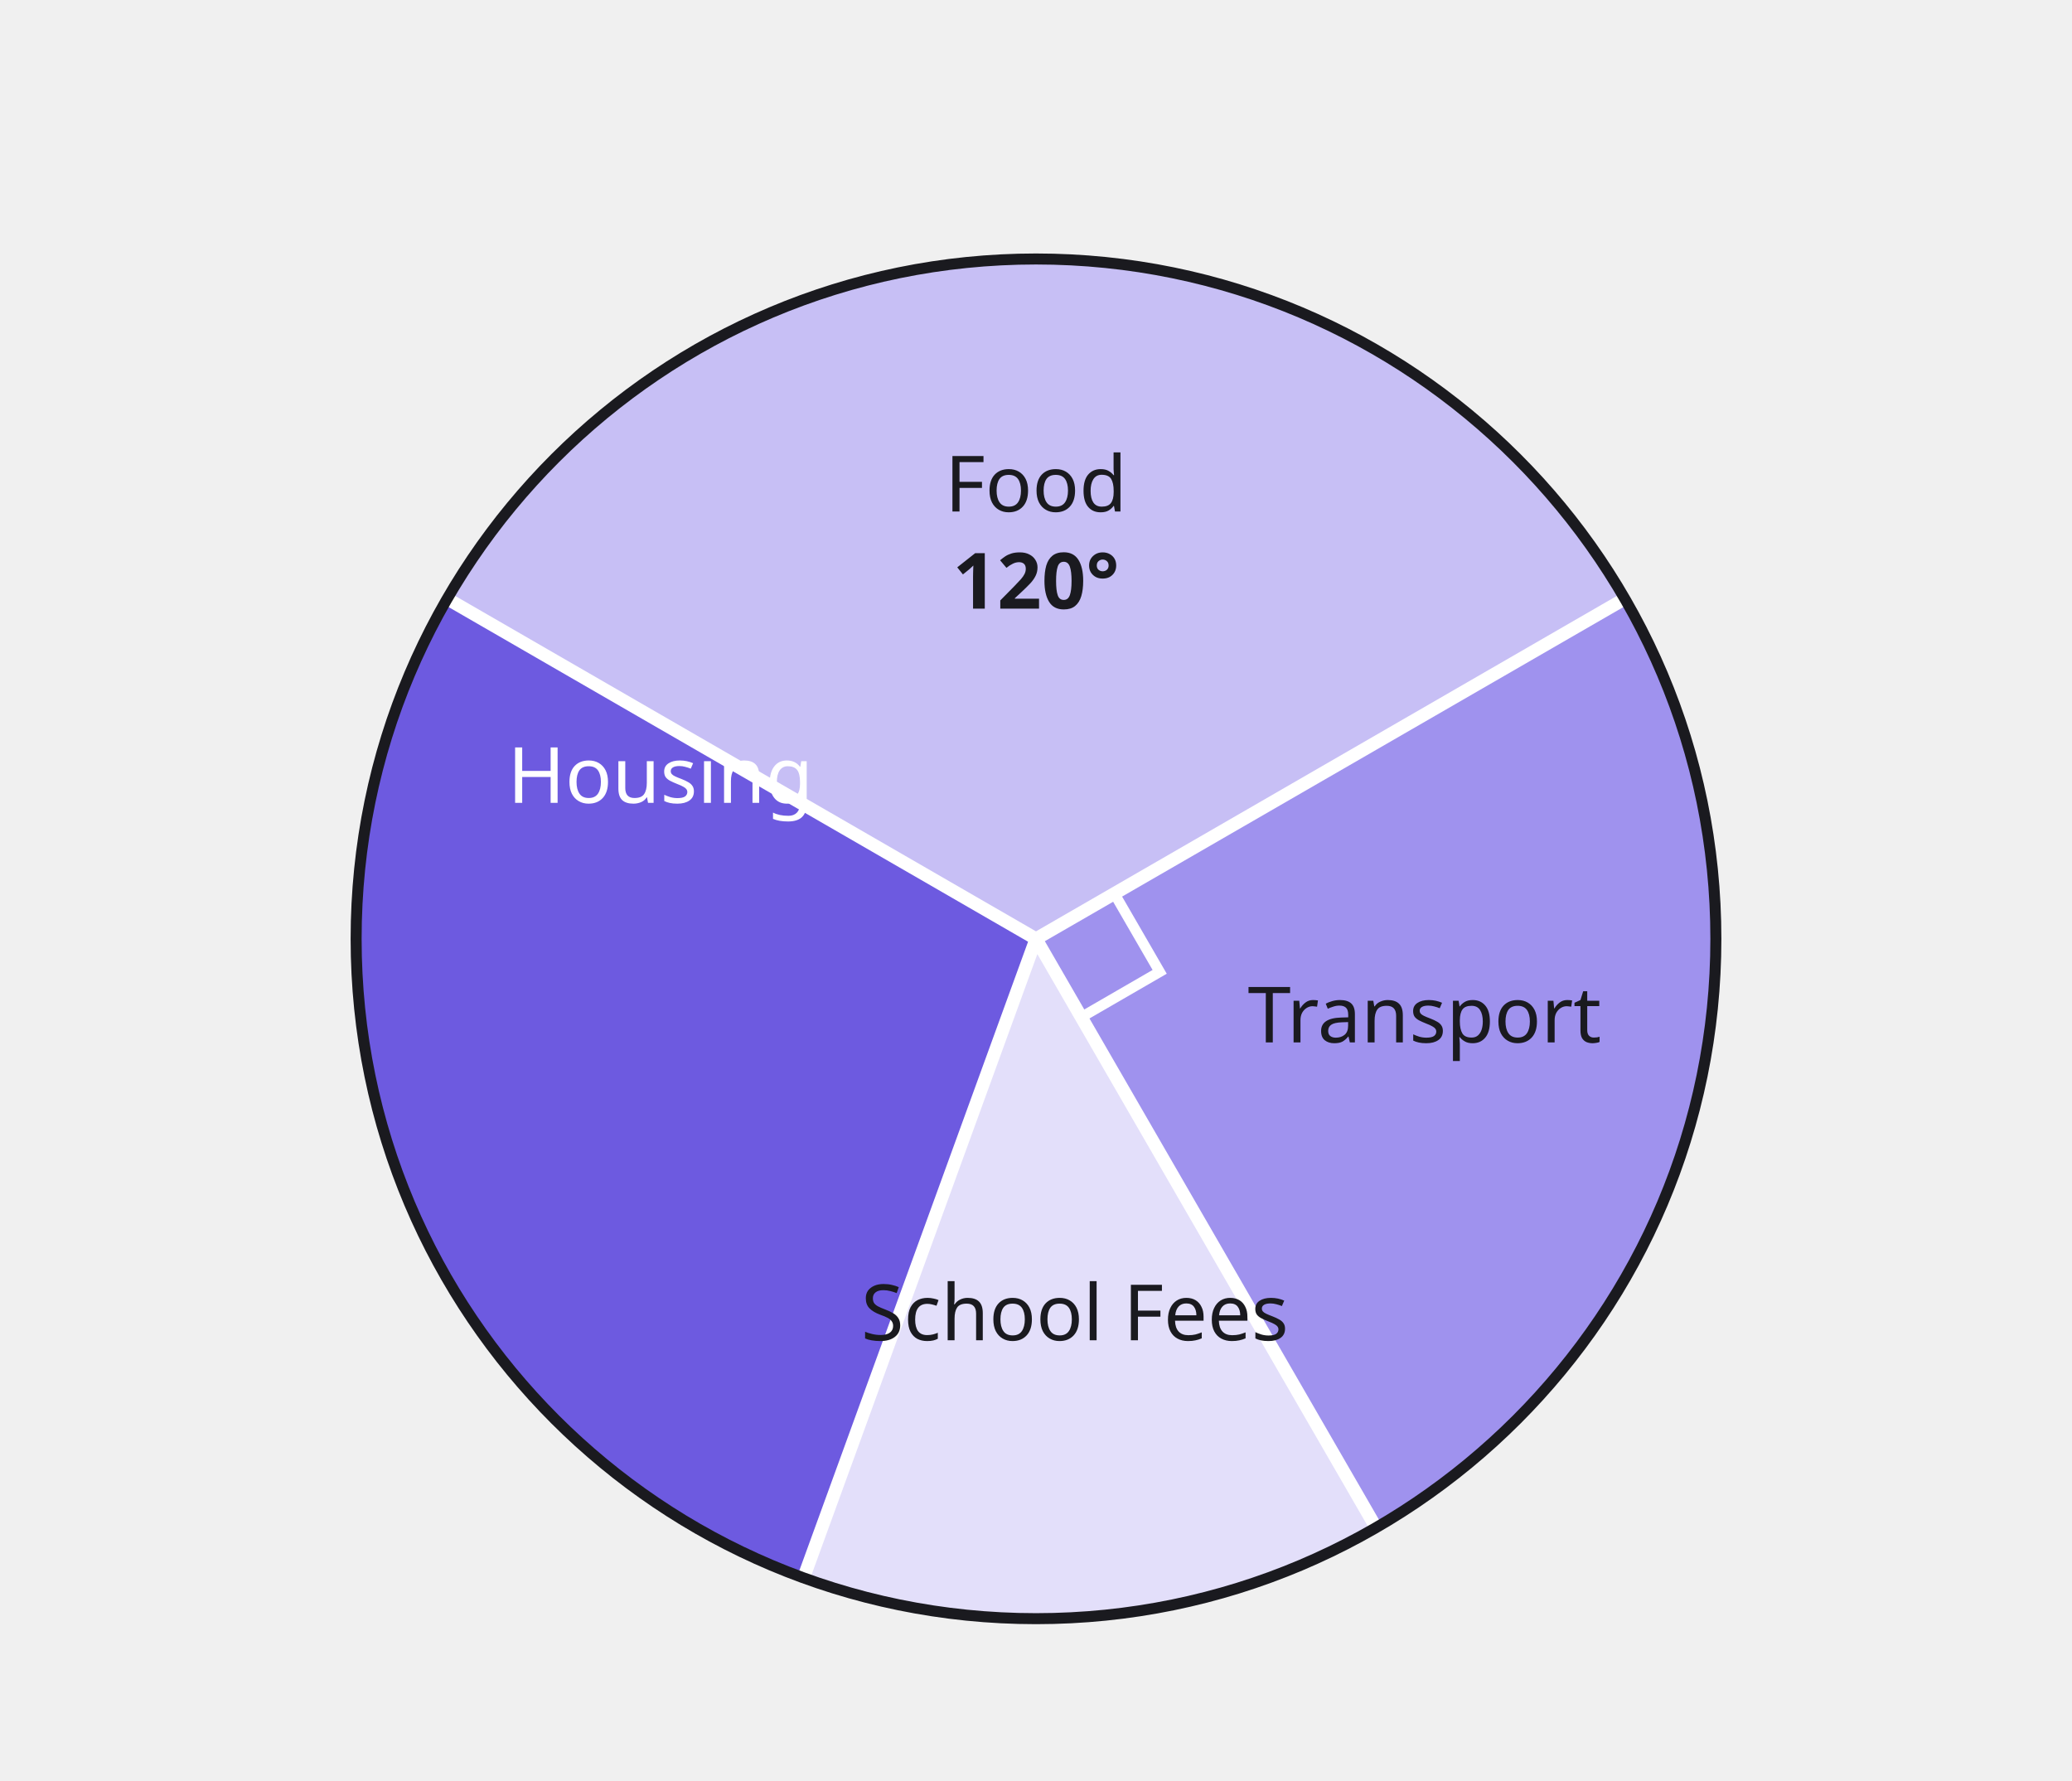
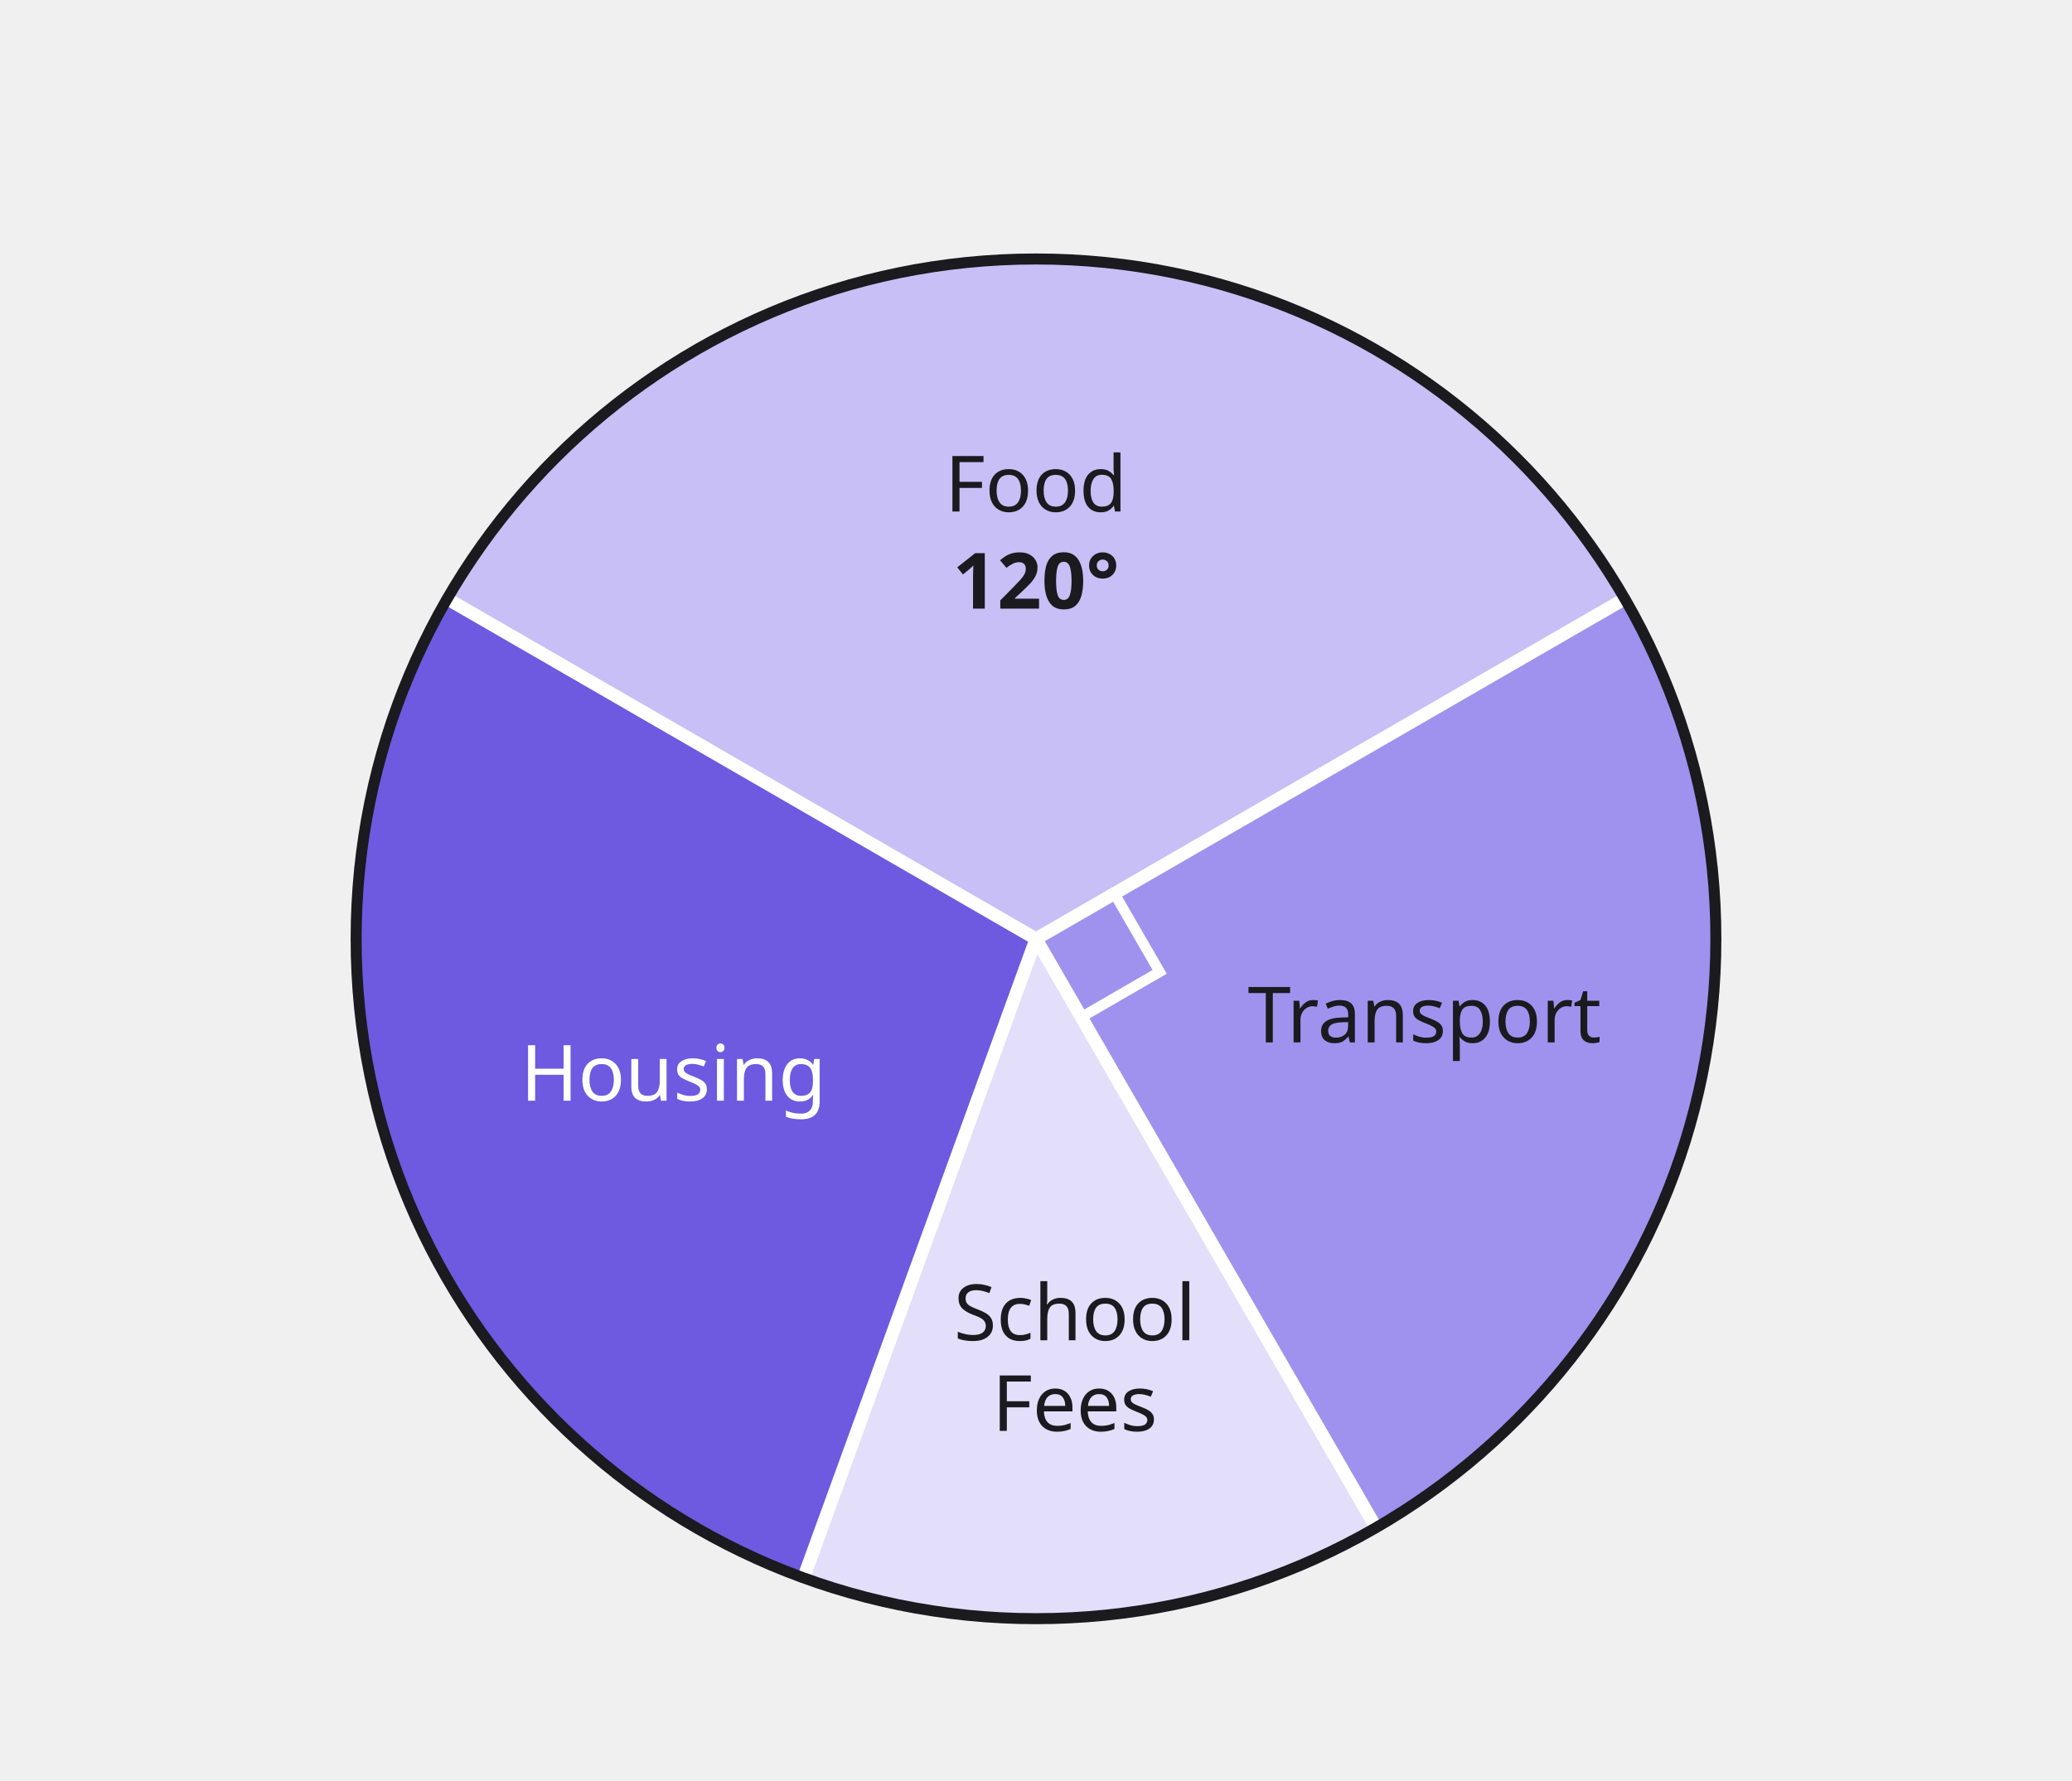
<svg xmlns="http://www.w3.org/2000/svg" viewBox="0 0 320 275" width="320" height="275" role="img" aria-label="Pie chart of monthly expenditure: Food 120 degrees, Transport a right angle of 90 degrees, School Fees and Housing making up the rest">
  <path d="M160 145 L69.1 92.5 A105 105 0 0 1 250.9 92.5 Z" fill="#c7bff5" />
  <path d="M160 145 L250.9 92.5 A105 105 0 0 1 212.5 235.9 Z" fill="#9f92ee" />
  <path d="M160 145 L212.5 235.9 A105 105 0 0 1 124.1 243.7 Z" fill="#e3dffa" />
  <path d="M160 145 L124.1 243.7 A105 105 0 0 1 69.1 92.5 Z" fill="#6d5ae0" />
  <g fill="none" stroke="#fff" stroke-width="2">
    <path d="M160 145 L69.1 92.5 M160 145 L250.9 92.5 M160 145 L212.5 235.9 M160 145 L124.1 243.7" />
  </g>
  <circle cx="160" cy="145" r="105" fill="none" stroke="#1a1a1f" stroke-width="1.7" />
  <path d="M172.1 138 L179.1 150.1 L167 157.1" fill="none" stroke="#fff" stroke-width="1.6" />
  <g font-family="system-ui, sans-serif" font-size="12" fill="#1a1a1f" text-anchor="middle">
    <text x="160" y="79">Food</text>
    <text x="160" y="94" font-weight="700">120°</text>
    <text x="220" y="161">Transport</text>
-     <text x="166" y="207">School Fees</text>
-     <text x="102" y="124" fill="#fff">Housing</text>
+     <text x="166" y="207">School</text>
+     <text x="166" y="221">Fees</text>
+     <text x="104" y="170" fill="#fff">Housing</text>
  </g>
</svg>
